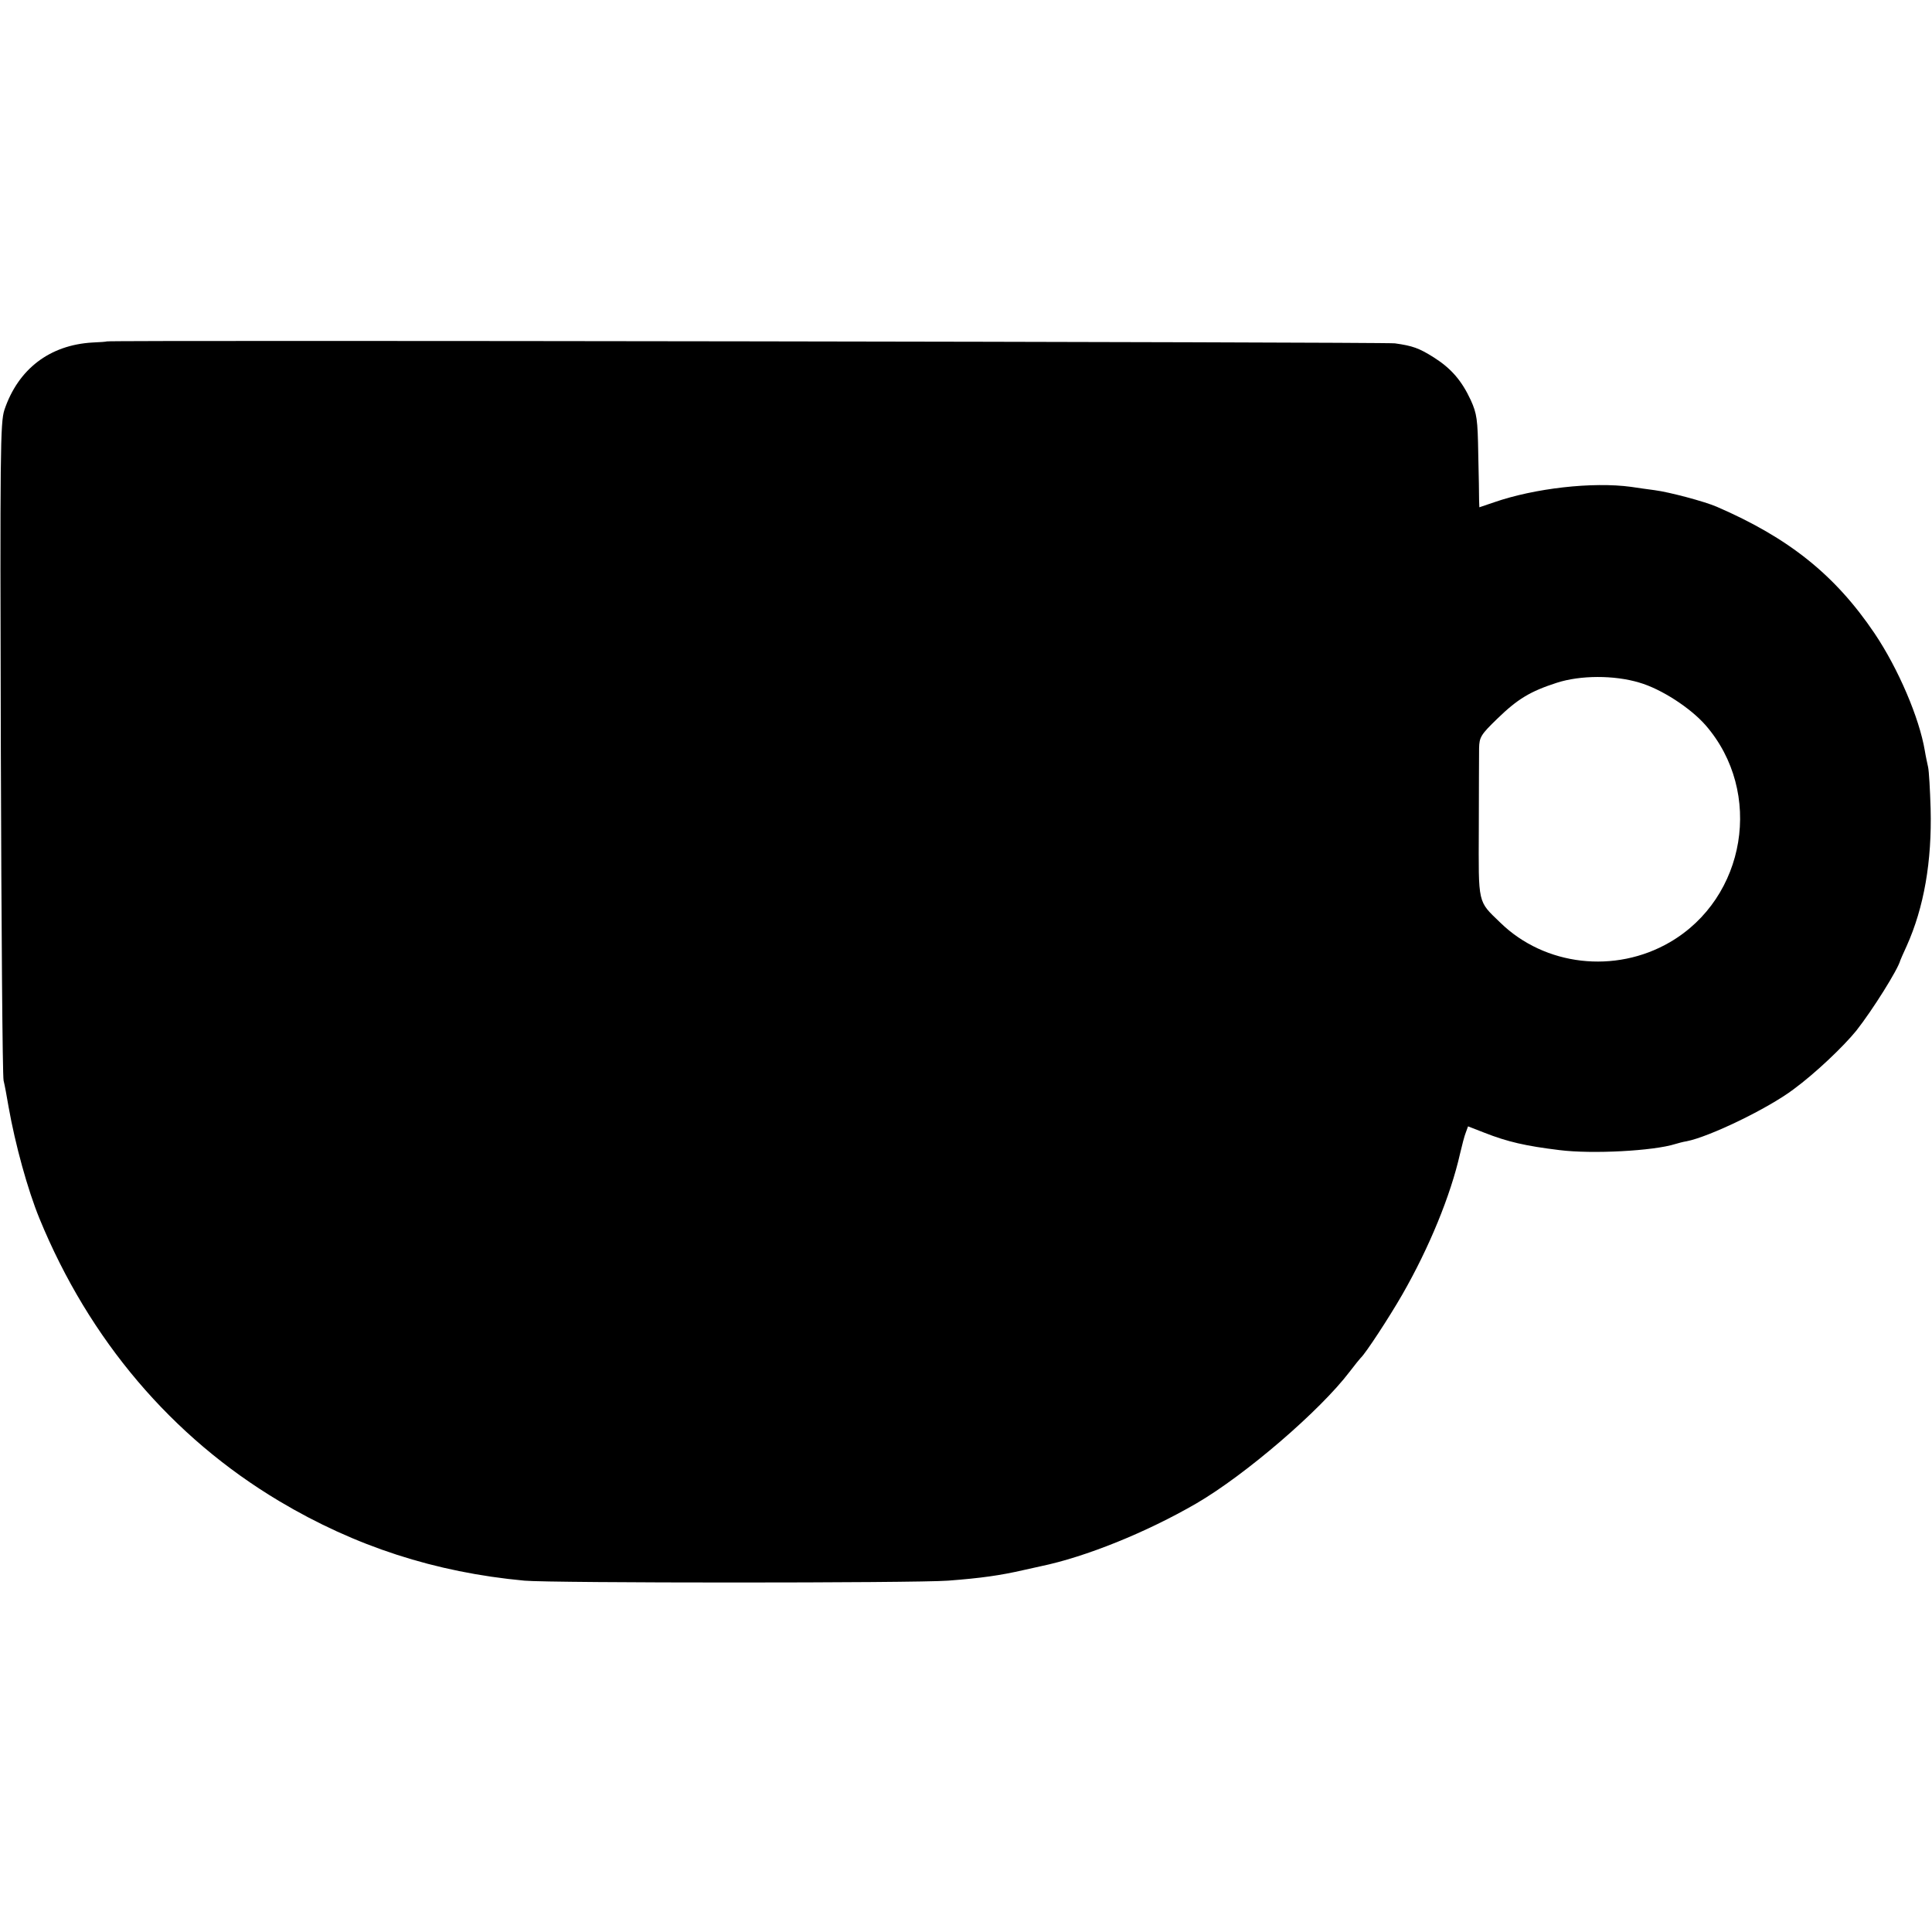
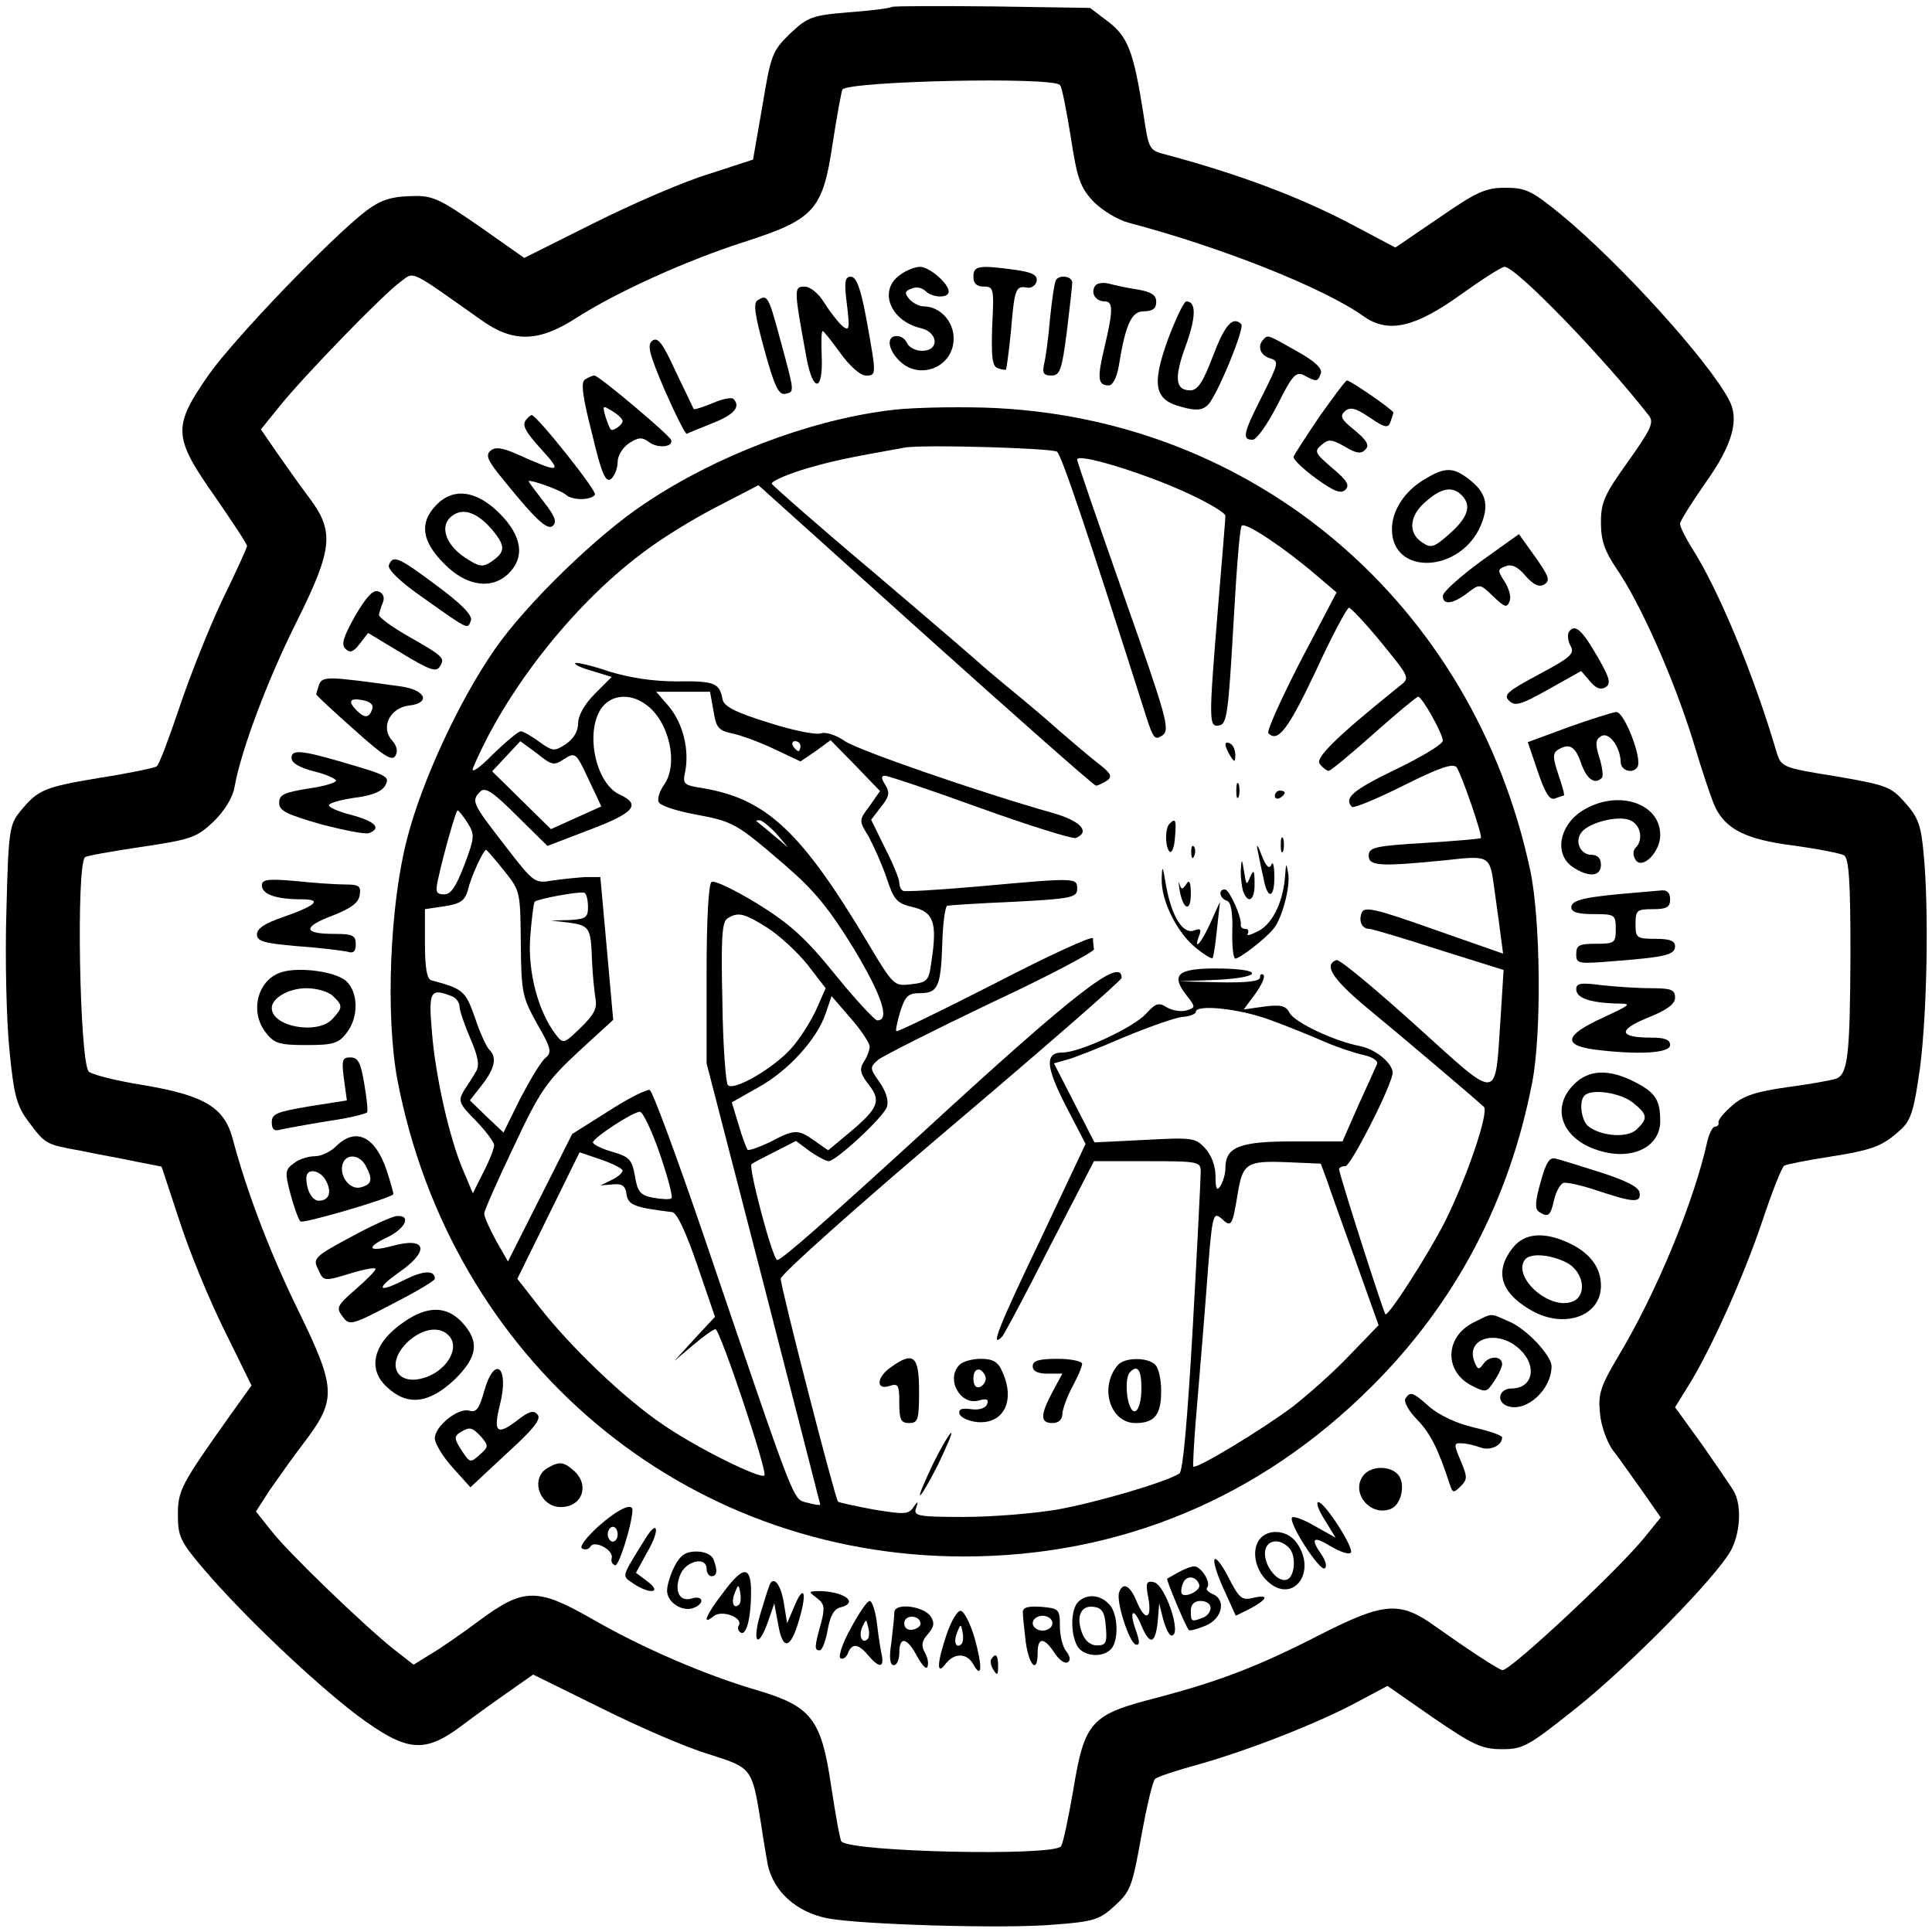
- <svg xmlns="http://www.w3.org/2000/svg" version="1.0" width="700pt" height="700pt" viewBox="0 0 700 700" preserveAspectRatio="xMidYMid meet">
-   <g transform="translate(0,700) scale(0.1,-0.1)" fill="#000000" stroke="none">
-     <path d="M387 5763 c-1 -1 -24 -3 -52 -4 -155 -9 -269 -96 -319 -244 -15 -46 -16 -145 -13 -1225 2 -646 6 -1188 10 -1205 4 -16 12 -59 18 -95 24 -136 69 -300 112 -405 180 -439 480 -792 869 -1024 275 -164 565 -258 888 -288 97 -9 1416 -9 1535 0 119 9 189 19 272 38 27 6 55 12 63 14 164 34 384 123 565 228 177 103 448 336 555 477 19 25 37 47 40 50 17 15 104 148 151 230 97 169 175 359 209 510 7 30 16 65 21 77 l8 22 59 -23 c84 -33 149 -48 272 -63 119 -15 341 -3 420 22 10 3 28 8 41 10 82 16 294 118 387 188 79 58 181 155 228 213 59 75 151 222 159 254 1 3 11 26 23 52 63 140 92 307 87 498 -2 69 -6 136 -9 150 -3 14 -9 41 -12 60 -20 119 -96 297 -182 425 -143 212 -311 346 -572 459 -44 19 -171 53 -225 60 -22 3 -60 8 -85 12 -140 19 -350 -5 -497 -56 l-53 -18 -1 26 c0 15 -1 90 -3 167 -2 126 -5 146 -27 195 -33 71 -71 115 -134 155 -54 34 -77 42 -141 51 -35 5 -4663 12 -4667 7z m5552 -1236 c80 -23 186 -92 241 -155 210 -242 147 -625 -130 -786 -198 -115 -453 -86 -614 71 -83 80 -79 64 -78 341 0 136 1 267 1 291 1 40 6 49 66 107 73 71 119 99 215 130 86 28 209 28 299 1z" />
+ <svg xmlns="http://www.w3.org/2000/svg" version="1.0" width="391pt" height="391pt" viewBox="0 0 391 391" preserveAspectRatio="xMidYMid meet">
+   <g transform="translate(0,391) scale(0.1,-0.1)" fill="#000000" stroke="none">
+     <path d="M1805 3896 c-5 -3 -46 -8 -89 -11 -73 -6 -82 -10 -117 -43 -36 -35 -39 -43 -56 -146 l-19 -109 -89 -29 c-50 -15 -154 -60 -232 -99 l-142 -71 -91 64 c-84 58 -95 63 -141 61 -37 -1 -59 -8 -87 -29 -70 -53 -268 -259 -320 -333 -73 -105 -72 -125 13 -246 36 -52 65 -96 65 -100 0 -3 -22 -52 -50 -109 -27 -57 -66 -155 -87 -218 -21 -62 -41 -116 -46 -119 -4 -3 -56 -14 -114 -23 -114 -19 -126 -24 -162 -68 -22 -27 -24 -39 -28 -201 -3 -96 0 -220 6 -281 9 -93 15 -114 38 -145 35 -47 35 -47 107 -60 33 -7 84 -16 112 -22 l51 -10 37 -112 c20 -62 61 -161 91 -221 l54 -110 -43 -60 c-100 -141 -106 -152 -106 -202 0 -43 5 -54 51 -108 78 -92 221 -228 310 -296 102 -76 137 -80 214 -22 28 21 71 52 97 70 l47 33 138 -68 c76 -38 173 -80 217 -93 88 -28 88 -27 106 -140 6 -41 13 -79 14 -85 12 -53 57 -94 119 -107 65 -13 362 -22 461 -13 80 6 92 10 123 39 31 28 35 40 53 141 11 60 23 112 28 115 4 4 43 17 87 29 103 29 243 84 321 126 l62 33 92 -64 c82 -56 99 -64 140 -64 43 0 53 6 151 84 111 89 282 264 312 318 19 36 22 89 7 118 -6 11 -35 53 -65 96 l-55 76 26 42 c46 73 113 223 150 333 20 60 40 111 45 114 6 3 47 11 92 18 88 14 107 21 145 56 20 19 26 40 38 126 14 110 18 319 7 432 -5 56 -11 73 -37 102 -29 33 -37 36 -141 54 -107 17 -110 19 -119 47 -46 157 -118 331 -172 415 -13 21 -24 43 -24 49 0 5 23 42 51 82 55 77 70 129 48 169 -43 81 -221 277 -340 375 -59 48 -71 54 -112 54 -41 0 -58 -8 -135 -61 l-88 -60 -85 45 c-107 57 -233 104 -379 143 -35 9 -35 10 -46 83 -20 126 -31 155 -71 186 l-37 28 -195 3 c-108 1 -200 1 -206 -1z m340 -158 c4 -3 13 -50 22 -105 13 -85 19 -102 46 -131 18 -18 49 -37 72 -43 189 -50 395 -132 476 -190 49 -34 103 -22 197 46 42 30 81 55 87 55 24 -1 199 -182 292 -301 11 -14 4 -28 -42 -93 -48 -67 -55 -82 -55 -124 0 -36 8 -58 31 -92 50 -73 116 -223 155 -348 19 -64 40 -126 46 -137 22 -44 63 -64 156 -76 51 -7 97 -16 104 -20 10 -6 13 -55 13 -201 -1 -202 -5 -242 -29 -251 -8 -3 -52 -11 -97 -17 -64 -9 -90 -17 -113 -37 -17 -15 -30 -30 -28 -35 1 -4 -2 -8 -7 -8 -5 0 -12 -14 -16 -31 -27 -122 -103 -306 -180 -434 -36 -61 -41 -76 -37 -115 2 -25 14 -58 26 -75 13 -16 39 -54 60 -83 l37 -53 -30 -37 c-51 -65 -273 -272 -290 -272 -7 0 -69 41 -134 87 -73 53 -104 51 -231 -13 -130 -67 -207 -96 -335 -130 -134 -34 -146 -48 -169 -187 -10 -58 -21 -110 -25 -114 -21 -20 -422 -11 -444 10 -3 3 -12 54 -21 113 -20 136 -40 161 -152 194 -102 30 -228 84 -329 142 -113 65 -141 65 -230 -1 -36 -27 -81 -58 -100 -69 l-34 -21 -41 32 c-60 48 -212 194 -247 239 l-31 39 27 42 c16 23 47 67 70 97 66 87 66 109 -10 265 -58 118 -105 241 -134 350 -17 64 -57 88 -181 109 -57 9 -107 22 -111 28 -18 29 -25 416 -7 433 2 3 54 12 114 21 101 15 112 19 146 51 23 23 39 48 43 72 13 73 68 219 126 334 72 145 76 181 26 248 -18 24 -48 66 -66 92 l-33 48 38 47 c49 61 211 228 245 252 28 21 16 26 162 -77 65 -47 117 -46 194 4 83 53 223 116 338 153 143 46 160 64 180 199 9 58 18 107 20 110 17 17 424 26 440 9z" />
+     <path d="M1822 3354 c-45 -31 -21 -93 41 -108 36 -8 39 -46 3 -46 -13 0 -26 7 -30 15 -3 8 -12 15 -21 15 -21 0 -19 -26 5 -50 41 -41 110 -13 110 45 0 35 -28 65 -61 65 -9 0 -22 7 -29 15 -10 12 -9 16 5 21 9 4 21 2 28 -5 14 -14 47 -15 47 -1 0 16 -39 50 -58 50 -10 0 -28 -7 -40 -16z" />
+     <path d="M1970 3350 c0 -14 7 -20 21 -20 20 0 21 -4 17 -80 -2 -62 0 -81 11 -85 8 -3 15 -4 17 -3 1 2 6 37 10 78 7 86 10 92 32 88 9 -2 18 4 20 13 2 12 -8 18 -44 23 -74 10 -84 8 -84 -14z" />
+     <path d="M1714 3294 c6 -50 5 -55 -9 -44 -8 7 -24 27 -36 46 -12 20 -29 34 -41 34 -22 0 -21 -6 4 -143 13 -72 34 -71 31 2 -1 28 -1 51 2 51 2 0 18 -20 36 -45 18 -25 40 -45 51 -45 22 0 22 0 2 111 -12 66 -21 89 -32 89 -12 0 -14 -10 -8 -56z" />
+     <path d="M2137 3343 c-3 -5 -8 -39 -12 -78 -3 -38 -9 -80 -12 -92 -4 -18 -1 -23 15 -23 17 0 21 11 31 88 6 49 11 94 11 100 0 13 -26 17 -33 5z" />
+     <path d="M2216 3331 c-9 -14 1 -31 20 -31 17 0 17 -18 -1 -94 -15 -62 -13 -76 9 -76 8 0 16 16 20 38 14 87 26 112 51 112 18 0 25 6 25 19 0 14 -10 20 -37 25 -21 3 -48 9 -59 12 -12 3 -25 1 -28 -5z" />
+     <path d="M1533 3302 c-9 -5 -5 -31 14 -100 20 -73 29 -92 42 -89 19 4 20 0 -10 110 -24 89 -26 92 -46 79z" />
+     <path d="M2364 3224 c-34 -94 -28 -124 29 -138 29 -8 41 -6 52 5 18 18 75 156 67 163 -17 17 -33 -1 -57 -64 -20 -53 -31 -70 -46 -70 -31 0 -33 26 -9 91 21 58 21 89 1 89 -5 0 -21 -34 -37 -76z" />
+     <path d="M1321 3221 c-12 -8 -8 -25 24 -100 22 -50 42 -90 45 -89 3 2 26 11 53 22 43 17 57 33 41 49 -4 3 -22 0 -42 -9 -19 -8 -36 -13 -38 -12 -1 2 -17 36 -36 75 -26 57 -36 71 -47 64z" />
+     <path d="M2557 3223 c-13 -13 -7 -32 13 -38 19 -6 18 -9 -15 -75 -39 -77 -42 -90 -20 -90 8 0 30 31 50 70 31 62 38 69 55 60 24 -13 27 -13 33 4 4 10 -12 25 -48 45 -60 34 -59 34 -68 24z" />
+     <path d="M1184 3142 c-9 -5 -5 -35 14 -109 20 -84 28 -101 39 -92 7 6 13 22 13 34 0 13 10 29 23 38 19 12 26 13 41 2 17 -13 50 -10 44 5 -5 11 -146 130 -155 130 -4 0 -13 -4 -19 -8z m76 -84 c0 -8 -20 -22 -24 -17 -2 2 -7 14 -11 27 -6 22 -5 22 14 10 12 -7 21 -16 21 -20z" />
+     <path d="M2671 3068 c-27 -40 -51 -77 -53 -82 -2 -5 19 -25 45 -44 37 -27 51 -32 60 -23 9 9 3 19 -27 44 -35 30 -37 34 -21 47 14 12 20 11 47 -4 23 -14 33 -15 41 -6 9 8 4 18 -21 39 -28 22 -31 29 -20 39 11 9 22 6 50 -13 31 -21 37 -22 42 -9 3 9 6 17 6 19 0 5 -87 65 -94 65 -3 0 -27 -33 -55 -72z" />
+     <path d="M1795 3079 c-161 -21 -346 -92 -487 -186 -98 -64 -245 -207 -308 -299 -71 -103 -146 -264 -176 -381 -35 -133 -44 -357 -20 -487 108 -568 579 -966 1147 -966 315 0 599 118 825 344 170 169 279 377 325 616 19 98 17 329 -4 428 -115 541 -559 919 -1102 937 -71 2 -161 0 -200 -6z m344 -83 c9 -6 61 -160 180 -534 15 -47 18 -51 34 -40 15 12 9 34 -78 281 -52 148 -95 272 -95 277 0 14 134 -27 221 -67 44 -20 79 -41 79 -47 0 -6 -7 -90 -15 -186 -19 -233 -19 -242 3 -238 15 3 18 26 28 200 6 109 13 201 17 204 8 8 88 -46 152 -101 l40 -34 -73 -139 c-39 -76 -69 -142 -65 -146 19 -19 39 6 95 124 33 72 64 130 68 130 4 0 34 -32 66 -71 57 -70 58 -71 37 -87 -128 -103 -172 -146 -162 -158 6 -8 14 -14 18 -14 4 0 45 34 91 75 46 41 87 75 90 75 8 0 50 -75 50 -89 0 -7 -43 -33 -95 -58 -87 -42 -106 -58 -89 -76 4 -3 50 16 104 43 74 37 101 46 108 37 10 -14 53 -139 49 -143 -2 -2 -53 -6 -115 -10 -100 -6 -112 -9 -112 -26 0 -21 24 -22 155 -9 90 10 90 10 99 -56 3 -23 9 -63 12 -88 l6 -45 -140 49 c-118 42 -141 47 -146 34 -7 -17 0 -33 16 -33 5 0 69 -19 140 -42 l131 -41 -6 -96 c-12 -173 1 -172 -172 -16 -82 74 -154 134 -160 132 -27 -9 -9 -38 62 -97 68 -56 212 -178 236 -200 11 -10 -34 -143 -79 -233 -32 -63 -111 -187 -120 -187 -3 0 -94 284 -94 294 0 3 6 6 13 6 10 0 85 145 95 185 5 19 -31 51 -66 58 -52 10 -132 48 -142 67 -8 15 -18 17 -51 13 l-42 -6 23 31 c13 18 21 35 17 39 -4 3 -7 1 -7 -5 0 -8 -25 -11 -82 -10 l-83 2 78 3 c96 5 94 23 -3 23 -77 0 -91 -13 -59 -54 19 -24 19 -25 0 -31 -11 -3 -29 0 -39 6 -17 11 -23 9 -43 -13 -26 -28 -134 -78 -168 -78 -37 0 -35 -28 6 -108 l40 -77 -92 -195 c-84 -175 -103 -223 -76 -194 4 5 48 87 96 182 l89 172 108 0 c105 0 108 -1 108 -22 0 -12 -7 -153 -16 -313 -11 -192 -20 -292 -27 -297 -28 -18 -169 -59 -247 -73 -47 -8 -132 -15 -189 -15 -94 0 -103 2 -97 18 5 15 4 15 -6 1 -9 -14 -19 -14 -80 -4 -37 7 -70 14 -72 16 -6 6 -116 434 -116 451 0 9 155 147 345 308 190 161 345 296 345 301 0 44 -95 -30 -406 -316 -187 -171 -282 -255 -291 -255 -9 0 -59 188 -52 194 2 2 23 13 47 25 l43 22 28 -21 c16 -11 33 -20 38 -20 15 0 112 90 118 110 4 13 -2 31 -15 50 -20 28 -20 30 -3 45 10 8 113 60 228 115 116 54 210 104 209 109 -1 6 -2 16 -2 22 -1 6 -90 -35 -198 -91 -108 -55 -198 -99 -200 -97 -2 1 2 20 8 40 10 31 16 37 39 37 37 0 43 12 46 100 1 41 6 76 10 77 4 1 65 5 136 8 116 6 127 9 127 26 0 23 -1 23 -200 5 -80 -7 -148 -11 -152 -9 -5 2 -8 10 -8 17 0 7 -13 39 -29 70 l-28 57 20 26 c17 21 18 29 9 44 -9 14 -9 19 -1 19 6 0 93 -29 192 -65 100 -36 187 -63 194 -61 30 12 11 34 -44 50 -152 43 -397 128 -423 146 -17 12 -38 19 -48 16 -10 -4 -59 6 -108 22 -68 21 -90 33 -92 48 -6 32 -17 36 -92 35 -48 0 -94 7 -137 20 -35 12 -66 19 -69 17 -2 -3 13 -10 35 -16 l39 -12 -34 -34 c-21 -21 -34 -44 -34 -60 0 -16 -9 -31 -25 -42 -23 -15 -26 -15 -54 5 -16 12 -33 21 -37 21 -5 0 -30 -21 -57 -47 -26 -27 -44 -39 -40 -28 66 157 202 330 342 435 36 28 104 70 151 94 l85 44 338 -304 c186 -167 341 -304 345 -304 4 0 14 5 22 10 12 8 9 15 -20 37 -19 15 -53 44 -75 63 -22 20 -67 58 -100 85 -33 27 -62 52 -65 55 -3 3 -97 84 -210 180 -113 95 -206 177 -208 181 -2 4 26 17 61 28 56 17 89 24 207 45 36 7 297 -1 309 -8z m-695 -525 c5 -33 10 -39 36 -45 17 -3 55 -17 85 -31 l55 -26 31 21 30 22 50 -51 50 -52 -21 -30 c-22 -29 -22 -30 -2 -62 10 -19 27 -56 36 -83 15 -45 20 -52 54 -60 42 -10 49 -32 37 -110 -5 -39 -8 -42 -41 -46 -34 -4 -36 -3 -86 81 -136 228 -206 294 -336 316 -39 6 -41 8 -35 35 8 44 -5 96 -33 130 l-26 30 55 0 54 0 7 -39z m-138 14 c48 -33 68 -121 38 -163 -9 -13 -14 -28 -11 -35 2 -7 35 -18 73 -25 79 -15 83 -17 184 -104 59 -51 88 -87 138 -168 57 -95 74 -146 47 -145 -5 1 -44 42 -85 93 -60 74 -91 102 -157 143 -46 28 -87 48 -93 44 -6 -4 -10 -74 -10 -187 l0 -180 115 -445 c63 -245 115 -447 115 -448 0 -2 -12 0 -27 4 -29 8 -20 -15 -208 538 -55 161 -104 294 -110 297 -6 2 -44 -17 -84 -43 l-73 -46 -65 -129 -65 -129 -24 42 c-13 24 -24 48 -24 55 0 6 27 67 60 136 53 113 66 131 130 191 l71 65 -13 145 -13 144 -30 0 c-16 -1 -47 -4 -67 -7 -36 -6 -37 -6 -97 72 -65 84 -68 89 -49 108 10 10 26 -1 74 -49 l62 -61 86 33 c90 34 104 51 60 71 -48 22 -70 124 -38 173 19 29 58 33 90 10z m-164 -111 c22 14 24 13 49 -41 l26 -55 -51 -23 -51 -23 -60 59 -59 58 29 31 28 30 34 -25 c30 -24 34 -25 55 -11z m478 26 c0 -5 -2 -10 -4 -10 -3 0 -8 5 -11 10 -3 6 -1 10 4 10 6 0 11 -4 11 -10z m-674 -155 c15 -24 15 -29 -6 -85 -17 -44 -27 -60 -41 -60 -16 0 -18 5 -13 28 12 56 37 142 40 142 2 0 11 -11 20 -25z m625 -22 l24 -28 -30 25 c-16 14 -32 26 -34 28 -2 1 0 2 6 2 5 0 20 -12 34 -27z m-551 -75 c33 -41 33 -42 34 -147 1 -100 3 -109 33 -163 29 -50 30 -58 17 -69 -9 -7 -31 -44 -51 -82 l-34 -69 -34 32 -34 33 25 32 c26 34 30 55 14 71 -6 6 -19 35 -29 65 -19 54 -24 58 -88 75 -9 2 -13 26 -13 74 l0 70 40 6 c33 5 41 12 47 33 6 26 31 81 37 81 1 0 18 -19 36 -42z m170 -74 c0 -21 -5 -24 -37 -26 l-38 -1 35 -4 c43 -6 46 -10 48 -76 1 -28 5 -63 7 -77 4 -20 -2 -33 -30 -60 -34 -33 -35 -33 -50 -14 -36 47 -57 127 -52 197 3 38 7 70 9 72 6 6 93 22 101 18 4 -2 7 -15 7 -29z m362 -41 c24 -15 61 -49 82 -75 l37 -48 -19 -43 c-11 -24 -33 -59 -50 -78 -35 -40 -117 -88 -129 -75 -4 4 -10 80 -11 168 -3 126 -1 163 10 169 21 14 34 11 80 -18z m-638 -139 c9 -3 16 -13 16 -21 0 -8 10 -37 22 -65 16 -37 19 -55 11 -67 -5 -9 -16 -26 -24 -38 -12 -21 -11 -26 24 -61 20 -21 37 -43 37 -50 0 -7 -10 -32 -22 -55 l-21 -42 -19 45 c-28 64 -57 192 -64 283 -7 81 -3 88 40 71z m846 -102 c0 -7 -5 -21 -12 -31 -9 -15 -7 -24 10 -46 26 -33 20 -48 -40 -98 l-42 -35 -27 19 c-34 24 -41 24 -90 -2 -23 -11 -43 -18 -46 -16 -2 3 -11 25 -18 50 l-14 46 53 30 c62 34 120 99 137 150 l12 35 38 -44 c22 -25 39 -51 39 -58z m810 54 c36 -13 85 -33 110 -44 25 -11 61 -23 79 -27 19 -4 30 -12 28 -18 -3 -7 -20 -45 -38 -84 l-32 -73 -100 0 c-108 0 -137 -11 -137 -54 0 -12 -5 -28 -10 -36 -7 -11 -10 -7 -10 19 0 21 -8 43 -21 57 -20 22 -27 22 -123 17 l-101 -5 -41 80 -41 80 25 7 c13 3 66 24 117 46 51 21 104 40 119 41 14 1 26 6 26 10 0 16 88 7 150 -16z m-1235 -270 c16 -47 27 -87 24 -91 -3 -3 -20 -2 -37 1 -26 5 -32 12 -37 44 -6 33 -11 39 -46 49 -21 6 -39 15 -39 19 0 9 81 62 95 62 6 0 24 -38 40 -84z m-75 -35 c0 -5 -10 -13 -22 -19 l-23 -11 25 2 c19 2 26 -3 28 -20 3 -22 17 -27 92 -36 10 -1 28 -40 51 -107 l36 -105 -41 -44 -41 -45 38 32 c21 18 41 32 45 32 9 0 106 -289 99 -296 -8 -8 -138 56 -207 104 -78 53 -184 155 -247 235 l-46 59 63 128 63 128 44 -15 c23 -8 43 -18 43 -22z m1426 -21 c6 -19 33 -93 58 -163 l46 -129 -58 -60 c-31 -33 -84 -80 -116 -105 -63 -47 -195 -127 -201 -121 -1 1 1 44 5 93 4 50 14 165 21 257 12 161 13 167 31 152 20 -19 22 -16 33 51 10 61 19 66 98 63 l70 -3 13 -35z" />
+     <path d="M2480 2403 c0 -4 5 -15 10 -23 8 -13 10 -13 10 2 0 9 -4 20 -10 23 -5 3 -10 3 -10 -2z" />
+     <path d="M2502 2310 c0 -14 2 -19 5 -12 2 6 2 18 0 25 -3 6 -5 1 -5 -13z" />
+     <path d="M2580 2299 c0 -5 5 -7 10 -4 6 3 10 8 10 11 0 2 -4 4 -10 4 -5 0 -10 -5 -10 -11z" />
+     <path d="M2367 2243 c-10 -9 -9 -51 1 -57 4 -2 9 11 10 30 3 35 1 39 -11 27z" />
+     <path d="M2592 2200 c0 -14 2 -19 5 -12 2 6 2 18 0 25 -3 6 -5 1 -5 -13z" />
+     <path d="M2545 2190 c3 -14 8 -40 12 -57 8 -45 23 -42 22 5 0 20 -3 30 -6 22 -4 -10 -11 -4 -20 20 -7 19 -11 24 -8 10z" />
+     <path d="M2411 2184 c0 -11 3 -14 6 -6 3 7 2 16 -1 19 -3 4 -6 -2 -5 -13z" />
+     <path d="M2511 2148 c0 -14 2 -33 5 -42 10 -27 24 -18 23 17 0 26 -2 28 -9 12 -7 -18 -8 -16 -12 10 -5 29 -5 29 -7 3z" />
+     <path d="M2351 2131 c-1 -44 31 -109 70 -140 16 -13 31 -22 33 -20 2 2 6 29 9 59 l6 55 -19 -42 c-18 -41 -36 -61 -23 -26 5 12 2 15 -10 10 -23 -9 -46 29 -57 90 -7 42 -8 44 -9 14z" />
+     <path d="M2601 2141 c-3 -52 -23 -97 -52 -114 -17 -9 -27 -12 -24 -7 3 6 1 10 -4 10 -6 0 -10 3 -10 8 3 14 -23 72 -32 72 -14 0 -11 -18 4 -23 8 -2 12 -23 11 -60 -1 -32 2 -57 6 -57 9 0 61 40 77 60 18 21 35 87 30 113 -4 21 -4 21 -6 -2z" />
+     <path d="M2387 2110 c7 -41 23 -48 23 -9 0 23 -3 30 -9 20 -8 -12 -10 -12 -14 0 -2 8 -2 3 0 -11z" />
+     <path d="M1803 1143 c-29 -20 -31 -47 -3 -38 18 6 20 2 20 -34 0 -34 3 -41 20 -41 18 0 20 7 20 65 0 71 -11 81 -57 48z" />
+     <path d="M1942 1148 c-29 -29 2 -84 40 -72 15 4 19 2 16 -7 -3 -9 -16 -13 -32 -11 -20 3 -27 0 -24 -10 3 -7 18 -14 35 -16 54 -5 79 43 51 103 -8 19 -19 25 -43 25 -17 0 -36 -5 -43 -12z m53 -28 c0 -7 -6 -15 -12 -17 -8 -3 -13 4 -13 17 0 13 5 20 13 18 6 -3 12 -11 12 -18z" />
+     <path d="M2090 1145 c0 -10 10 -15 30 -15 l30 0 -20 -37 c-25 -47 -25 -63 0 -63 12 0 20 7 20 18 0 9 9 34 20 55 11 20 20 41 20 47 0 5 -22 10 -50 10 -38 0 -50 -4 -50 -15z" />
+     <path d="M2262 1147 c-38 -45 -15 -117 36 -117 39 0 52 17 52 65 0 23 -5 46 -12 53 -16 16 -63 15 -76 -1z m48 -46 c0 -42 -14 -62 -24 -35 -8 21 -8 59 1 67 15 16 23 5 23 -32z" />
+     <path d="M1889 949 c-16 -34 -29 -63 -27 -65 2 -2 18 26 36 61 17 36 30 65 27 65 -3 0 -19 -27 -36 -61z" />
+     <path d="M1067 3063 c-12 -12 -7 -23 30 -64 42 -46 36 -47 -51 -8 -29 13 -44 15 -53 7 -10 -8 -7 -18 16 -47 73 -91 99 -116 110 -105 9 8 3 21 -19 49 -16 21 -30 39 -30 41 0 5 65 -18 75 -27 12 -12 52 -12 59 0 5 7 -118 161 -128 161 -1 0 -6 -3 -9 -7z" />
+     <path d="M2883 2940 c-41 -24 -66 -64 -66 -101 0 -95 139 -89 180 8 17 41 11 66 -24 93 -32 25 -49 25 -90 0z m75 -32 c21 -21 13 -45 -24 -78 -33 -29 -38 -30 -57 -17 -29 20 -24 56 11 84 30 26 52 29 70 11z" />
+     <path d="M882 2887 c-34 -36 -28 -73 17 -118 45 -46 97 -53 131 -19 33 33 26 76 -19 121 -47 47 -94 53 -129 16z m114 -49 c28 -34 27 -45 -2 -65 -18 -12 -25 -10 -55 10 -38 26 -50 64 -24 83 22 17 51 7 81 -28z" />
+     <path d="M2997 2774 c-42 -31 -77 -62 -77 -70 0 -19 20 -17 50 6 25 19 25 19 52 -7 23 -22 28 -24 33 -10 4 8 -1 26 -10 40 -15 23 -14 25 2 31 12 5 25 -1 40 -19 16 -18 27 -24 38 -18 13 8 10 16 -18 56 l-33 46 -77 -55z" />
+     <path d="M787 2766 c-3 -8 22 -33 71 -67 92 -65 88 -63 95 -45 4 10 -18 33 -68 70 -79 59 -90 64 -98 42z" />
+     <path d="M719 2664 c-24 -43 -29 -58 -20 -67 9 -9 16 -7 29 10 l17 22 68 -41 c56 -34 70 -39 77 -27 11 17 9 20 -65 62 -33 19 -59 38 -58 43 1 5 4 16 8 25 4 10 0 19 -9 22 -11 4 -24 -10 -47 -49z" />
+     <path d="M3175 2631 c-3 -6 -2 -19 4 -29 8 -15 -1 -23 -65 -57 -63 -34 -72 -41 -60 -53 12 -12 23 -9 80 23 l66 37 18 -21 c12 -14 21 -18 31 -12 12 7 9 19 -16 62 -31 54 -46 68 -58 50z" />
+     <path d="M646 2525 c-3 -9 -6 -18 -6 -20 0 -2 34 -34 76 -71 59 -53 77 -65 84 -54 6 10 3 21 -7 32 -23 26 -4 65 34 70 46 5 35 32 -17 39 -145 20 -157 21 -164 4z m107 -51 c-6 -17 -15 -18 -31 -2 -19 19 -14 26 12 21 16 -3 23 -10 19 -19z" />
+     <path d="M3173 2438 l-81 -30 20 -59 c15 -44 24 -59 35 -55 8 3 16 6 18 6 2 0 -3 19 -11 42 -11 33 -12 43 -2 50 24 15 36 8 48 -27 11 -32 28 -44 42 -29 3 3 1 21 -5 40 -9 29 -8 37 3 44 16 10 39 -21 40 -52 0 -18 25 -25 34 -10 10 17 -27 112 -43 111 -9 -1 -53 -15 -98 -31z" />
+     <path d="M590 2376 c0 -10 15 -19 45 -27 25 -6 45 -15 45 -19 0 -4 -26 -12 -57 -16 -48 -8 -58 -12 -58 -29 0 -16 15 -23 84 -43 46 -12 90 -21 98 -18 26 10 12 24 -37 37 -27 7 -47 16 -44 20 3 5 27 11 55 15 33 4 53 13 59 25 9 16 2 20 -58 38 -110 33 -132 36 -132 17z" />
+     <path d="M3199 2267 c-44 -30 -53 -86 -17 -111 32 -22 58 -21 58 4 0 13 -7 20 -19 20 -23 0 -35 28 -20 46 17 21 79 35 100 23 20 -10 25 -39 9 -55 -5 -5 -6 -15 0 -24 13 -21 50 15 50 50 0 67 -91 94 -161 47z" />
+     <path d="M530 2118 c0 -18 29 -28 80 -28 43 0 31 -12 -37 -36 -36 -12 -53 -23 -53 -35 0 -14 14 -18 83 -24 45 -3 90 -9 100 -11 12 -4 17 0 17 15 0 18 -6 21 -44 21 -63 0 -64 14 -3 37 38 15 53 26 55 42 3 18 -2 21 -30 21 -18 0 -63 3 -100 7 -57 5 -68 3 -68 -9z" />
+     <path d="M3305 2103 c-95 -8 -125 -14 -125 -29 0 -10 13 -14 45 -14 43 0 45 -1 45 -30 0 -28 -2 -30 -40 -30 -34 0 -40 -3 -40 -21 0 -20 4 -20 78 -14 104 8 122 13 122 30 0 11 -11 15 -40 15 -38 0 -40 2 -40 30 0 28 3 30 35 30 28 0 35 4 35 20 0 13 -6 19 -17 18 -10 -1 -36 -3 -58 -5z" />
+     <path d="M563 1940 c-44 -19 -57 -81 -24 -121 16 -21 28 -24 81 -24 53 0 65 3 81 24 25 31 25 83 -1 106 -23 20 -104 30 -137 15z m111 -46 c20 -19 20 -23 -1 -46 -30 -33 -123 -16 -123 22 0 20 34 40 70 40 22 0 45 -7 54 -16z" />
+     <path d="M3190 1908 c0 -18 28 -27 80 -29 34 0 33 -1 -27 -29 -76 -35 -81 -55 -17 -64 86 -11 154 -8 154 9 0 11 -11 15 -37 15 -67 0 -70 15 -9 40 40 16 56 28 56 41 0 16 -8 19 -47 19 -27 0 -72 3 -100 6 -44 6 -53 4 -53 -8z" />
+     <path d="M696 1727 l6 -44 -76 -12 c-65 -11 -76 -15 -76 -32 0 -15 5 -19 18 -15 9 2 52 10 95 17 43 6 79 15 80 18 2 3 -1 30 -6 59 -7 41 -12 52 -28 52 -16 0 -18 -5 -13 -43z" />
+     <path d="M3185 1715 c-49 -49 -22 -114 56 -135 65 -18 119 10 119 61 0 43 -10 58 -51 79 -52 27 -94 26 -124 -5z m119 -36 c30 -24 32 -32 9 -54 -18 -19 -73 -15 -99 6 -14 12 -19 51 -7 62 14 14 71 6 97 -14z" />
+     <path d="M680 1590 c-11 -11 -30 -20 -43 -20 -13 0 -32 -6 -42 -14 -18 -13 -19 -18 -7 -63 7 -26 16 -51 20 -55 5 -5 180 46 188 55 1 1 -5 22 -13 47 -23 70 -63 90 -103 50z m60 -39 c15 -28 13 -38 -10 -44 -23 -6 -45 25 -36 49 8 20 34 17 46 -5z m-80 -31 c12 -23 6 -40 -15 -40 -13 0 -25 21 -25 46 0 21 28 17 40 -6z" />
+     <path d="M3118 1518 c-11 -38 -12 -55 -4 -60 19 -13 24 -9 31 23 4 17 12 32 19 35 6 2 38 -5 70 -16 72 -24 88 -25 84 -3 -2 11 -28 24 -78 40 -41 13 -82 26 -91 28 -13 4 -20 -7 -31 -47z" />
+     <path d="M709 1406 c-71 -38 -76 -43 -66 -63 12 -27 11 -27 70 -9 26 8 47 11 47 8 0 -4 -18 -22 -41 -42 -37 -32 -39 -37 -26 -54 14 -19 17 -19 101 25 47 24 86 47 86 51 0 18 -23 17 -61 -2 -55 -28 -60 -19 -10 16 61 43 54 71 -13 53 -51 -14 -57 -4 -12 17 37 18 49 45 19 43 -10 -1 -52 -20 -94 -43z" />
+     <path d="M3061 1384 c-36 -46 -25 -88 33 -123 67 -42 146 -17 146 47 0 37 -22 66 -64 86 -51 24 -91 21 -115 -10z m109 -29 c37 -19 43 -70 10 -80 -46 -15 -117 49 -95 84 9 16 51 13 85 -4z" />
+     <path d="M818 1235 c-62 -42 -76 -95 -35 -132 41 -39 85 -34 137 15 47 46 51 77 15 116 -31 33 -69 34 -117 1z m92 -30 c19 -23 -3 -63 -42 -80 -63 -26 -92 23 -42 70 31 28 66 32 84 10z" />
+     <path d="M2983 1234 c-59 -29 -61 -99 -5 -128 29 -15 31 -14 46 9 9 13 16 29 16 34 0 17 -25 18 -37 2 -10 -14 -12 -14 -19 3 -19 49 48 67 92 25 36 -34 26 -79 -17 -79 -26 0 -32 -28 -7 -36 38 -12 88 34 88 81 0 22 -52 77 -87 91 -39 17 -31 17 -70 -2z" />
+     <path d="M980 1095 c-10 -36 -16 -44 -30 -40 -22 7 -70 -31 -70 -56 0 -10 16 -37 36 -59 l36 -40 73 68 c54 49 71 70 63 79 -8 10 -18 7 -43 -13 -40 -30 -47 -22 -33 34 19 76 -11 101 -32 27z m-6 -93 c15 -18 15 -20 -3 -36 -19 -17 -20 -17 -37 9 -15 23 -15 28 -3 36 20 12 24 11 43 -9z" />
+     <path d="M2844 1079 c-3 -6 7 -25 24 -42 27 -28 43 -60 66 -131 6 -18 8 -18 22 -4 14 14 14 19 0 52 -14 33 -14 36 2 35 9 0 26 -4 37 -8 20 -8 45 3 45 20 0 4 -26 13 -57 20 -34 8 -69 24 -89 41 -35 31 -40 33 -50 17z" />
+     <path d="M1108 939 c-36 -21 -16 -79 27 -79 43 0 59 44 27 73 -21 19 -30 20 -54 6z" />
+     <path d="M2760 925 c-28 -34 12 -85 54 -69 22 8 31 50 16 69 -16 19 -54 19 -70 0z" />
+     <path d="M2681 834 l22 -36 -41 23 c-22 13 -43 21 -47 18 -9 -9 56 -110 66 -103 5 3 2 15 -6 27 -24 34 -18 40 19 17 19 -11 37 -17 40 -12 6 10 -53 102 -66 102 -5 0 0 -16 13 -36z" />
+     <path d="M1211 821 c-24 -22 -39 -41 -33 -45 6 -3 13 -2 17 4 8 14 47 -7 43 -23 -2 -7 1 -13 7 -15 7 -2 33 78 35 111 1 17 -28 4 -69 -32z m39 -16 c0 -8 -4 -15 -10 -15 -5 0 -10 7 -10 15 0 8 5 15 10 15 6 0 10 -7 10 -15z" />
+     <path d="M1306 796 c-50 -81 -48 -74 -24 -91 33 -22 59 -19 29 4 l-24 18 23 42 c26 44 22 69 -4 27z" />
+     <path d="M2552 798 c-20 -20 -14 -63 13 -88 51 -48 102 18 59 78 -17 24 -53 29 -72 10z m58 -22 c14 -17 10 -58 -6 -63 -18 -6 -44 26 -44 53 0 28 30 33 50 10z" />
+     <path d="M1365 740 c-8 -16 -15 -38 -15 -49 0 -24 31 -44 54 -35 23 9 19 26 -4 19 -26 -8 -37 17 -22 51 13 26 52 34 52 9 0 -8 5 -15 10 -15 11 0 13 11 4 34 -4 10 -18 16 -35 16 -21 0 -32 -7 -44 -30z" />
+     <path d="M2458 754 c-3 -5 6 -33 19 -61 l24 -53 30 15 c35 19 38 29 4 21 -21 -5 -27 -1 -48 40 -13 26 -26 43 -29 38z" />
+     <path d="M2385 728 c-11 -6 -21 -12 -23 -13 -2 -2 37 -96 44 -104 2 -2 17 2 34 9 34 14 42 53 14 64 -9 4 -14 9 -11 13 9 9 -12 43 -26 43 -7 0 -21 -6 -32 -12z m42 -25 c4 -11 -26 -27 -35 -19 -2 3 -2 12 2 21 6 18 27 16 33 -2z m23 -47 c0 -8 -7 -17 -16 -20 -23 -9 -24 -8 -24 14 0 13 7 20 20 20 11 0 20 -6 20 -14z" />
+     <path d="M1463 686 c-35 -45 -43 -67 -19 -47 17 14 61 -3 51 -19 -3 -5 -1 -11 4 -14 11 -7 21 28 21 82 0 54 -16 54 -57 -2z m33 -23 c-11 -11 -17 4 -9 23 7 18 8 18 11 1 2 -10 1 -21 -2 -24z" />
+     <path d="M1556 698 c-3 -7 -9 -28 -15 -47 -21 -66 -7 -83 15 -18 l11 32 8 -43 c9 -53 25 -50 42 9 17 56 10 75 -9 29 l-15 -35 -7 43 c-7 40 -23 55 -30 30z" />
+     <path d="M2324 676 c8 -44 -7 -48 -24 -6 -13 31 -27 39 -35 18 -7 -18 20 -101 33 -106 9 -3 9 5 1 28 -15 41 -5 49 11 10 17 -40 28 -38 33 8 l3 37 8 -32 c5 -18 12 -33 17 -33 22 0 -13 104 -36 108 -15 3 -17 -1 -11 -32z" />
+     <path d="M1653 676 c16 -12 17 -20 8 -53 -13 -47 -13 -53 -2 -53 5 0 12 19 16 41 5 29 13 43 26 46 39 10 6 33 -46 33 -19 -1 -19 -1 -2 -14z" />
+     <path d="M2182 668 c-15 -15 -16 -63 -2 -89 12 -21 50 -25 68 -7 17 17 15 74 -4 92 -18 19 -45 21 -62 4z m56 -50 c3 -33 0 -38 -18 -38 -13 0 -24 9 -30 25 -13 34 -2 57 24 53 16 -2 22 -11 24 -40z" />
+     <path d="M1722 615 c-17 -30 -26 -58 -21 -61 5 -3 12 2 15 10 8 21 21 20 41 -4 21 -25 32 -26 28 -2 -2 9 -7 38 -10 65 -3 26 -10 47 -15 47 -5 0 -22 -25 -38 -55z m34 -22 c-11 -11 -19 6 -11 24 8 17 8 17 12 0 3 -10 2 -21 -1 -24z" />
+     <path d="M1810 647 c0 -8 -3 -35 -6 -61 -5 -31 -3 -46 5 -46 6 0 11 11 11 25 0 35 16 31 36 -7 10 -18 19 -28 21 -21 3 7 0 20 -6 30 -7 13 -5 23 7 36 12 14 14 22 6 35 -14 22 -74 29 -74 9z m53 -22 c1 -5 -6 -11 -15 -13 -11 -2 -18 3 -18 13 0 17 30 18 33 0z" />
+     <path d="M2070 647 c0 -8 3 -35 6 -61 7 -48 24 -64 24 -21 0 32 13 32 34 0 9 -14 21 -23 27 -19 6 4 5 11 -3 22 -7 8 -13 31 -13 51 0 34 -2 36 -37 39 -28 2 -38 -1 -38 -11z m60 -22 c0 -8 -9 -15 -20 -15 -11 0 -20 7 -20 15 0 8 9 15 20 15 11 0 20 -7 20 -15z" />
+     <path d="M1916 603 c-20 -59 -21 -86 -2 -60 17 22 42 22 55 0 18 -33 20 -8 4 50 -9 31 -22 57 -29 57 -7 0 -19 -21 -28 -47z m30 -20 c-11 -11 -17 4 -9 23 7 18 8 18 11 1 2 -10 1 -21 -2 -24z" />
+     <path d="M2006 552 c-2 -4 -1 -14 5 -22 7 -12 9 -10 9 8 0 23 -5 28 -14 14z" />
  </g>
</svg>
